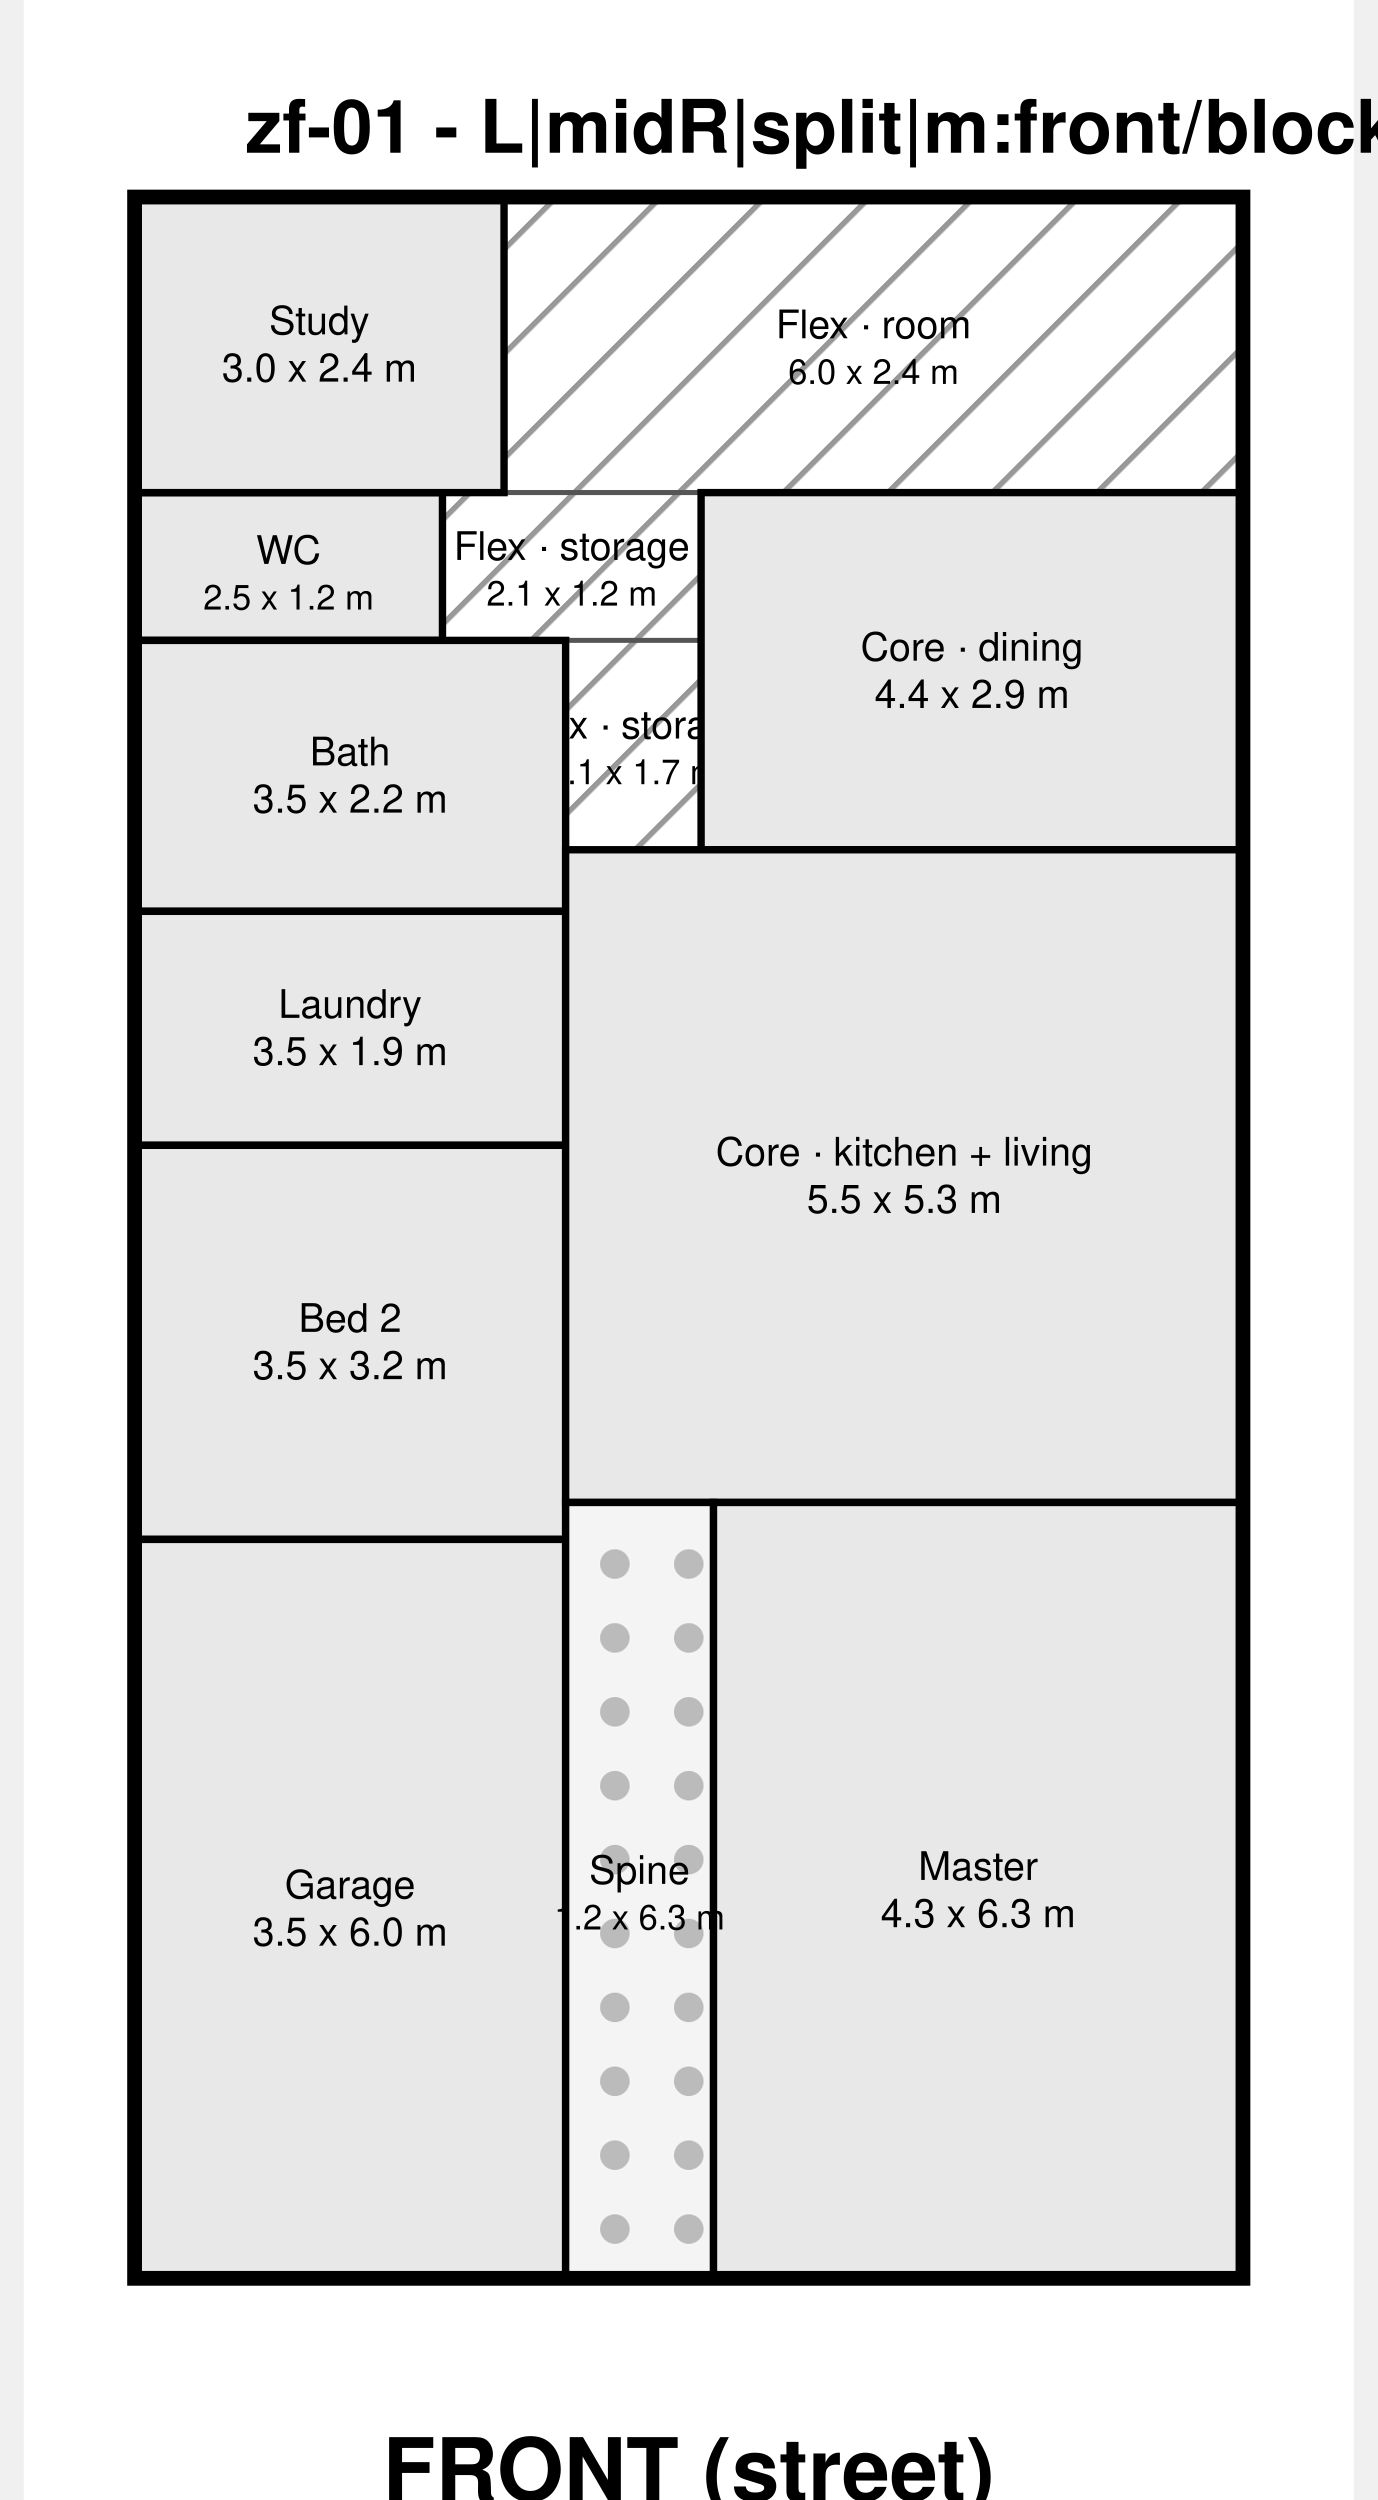
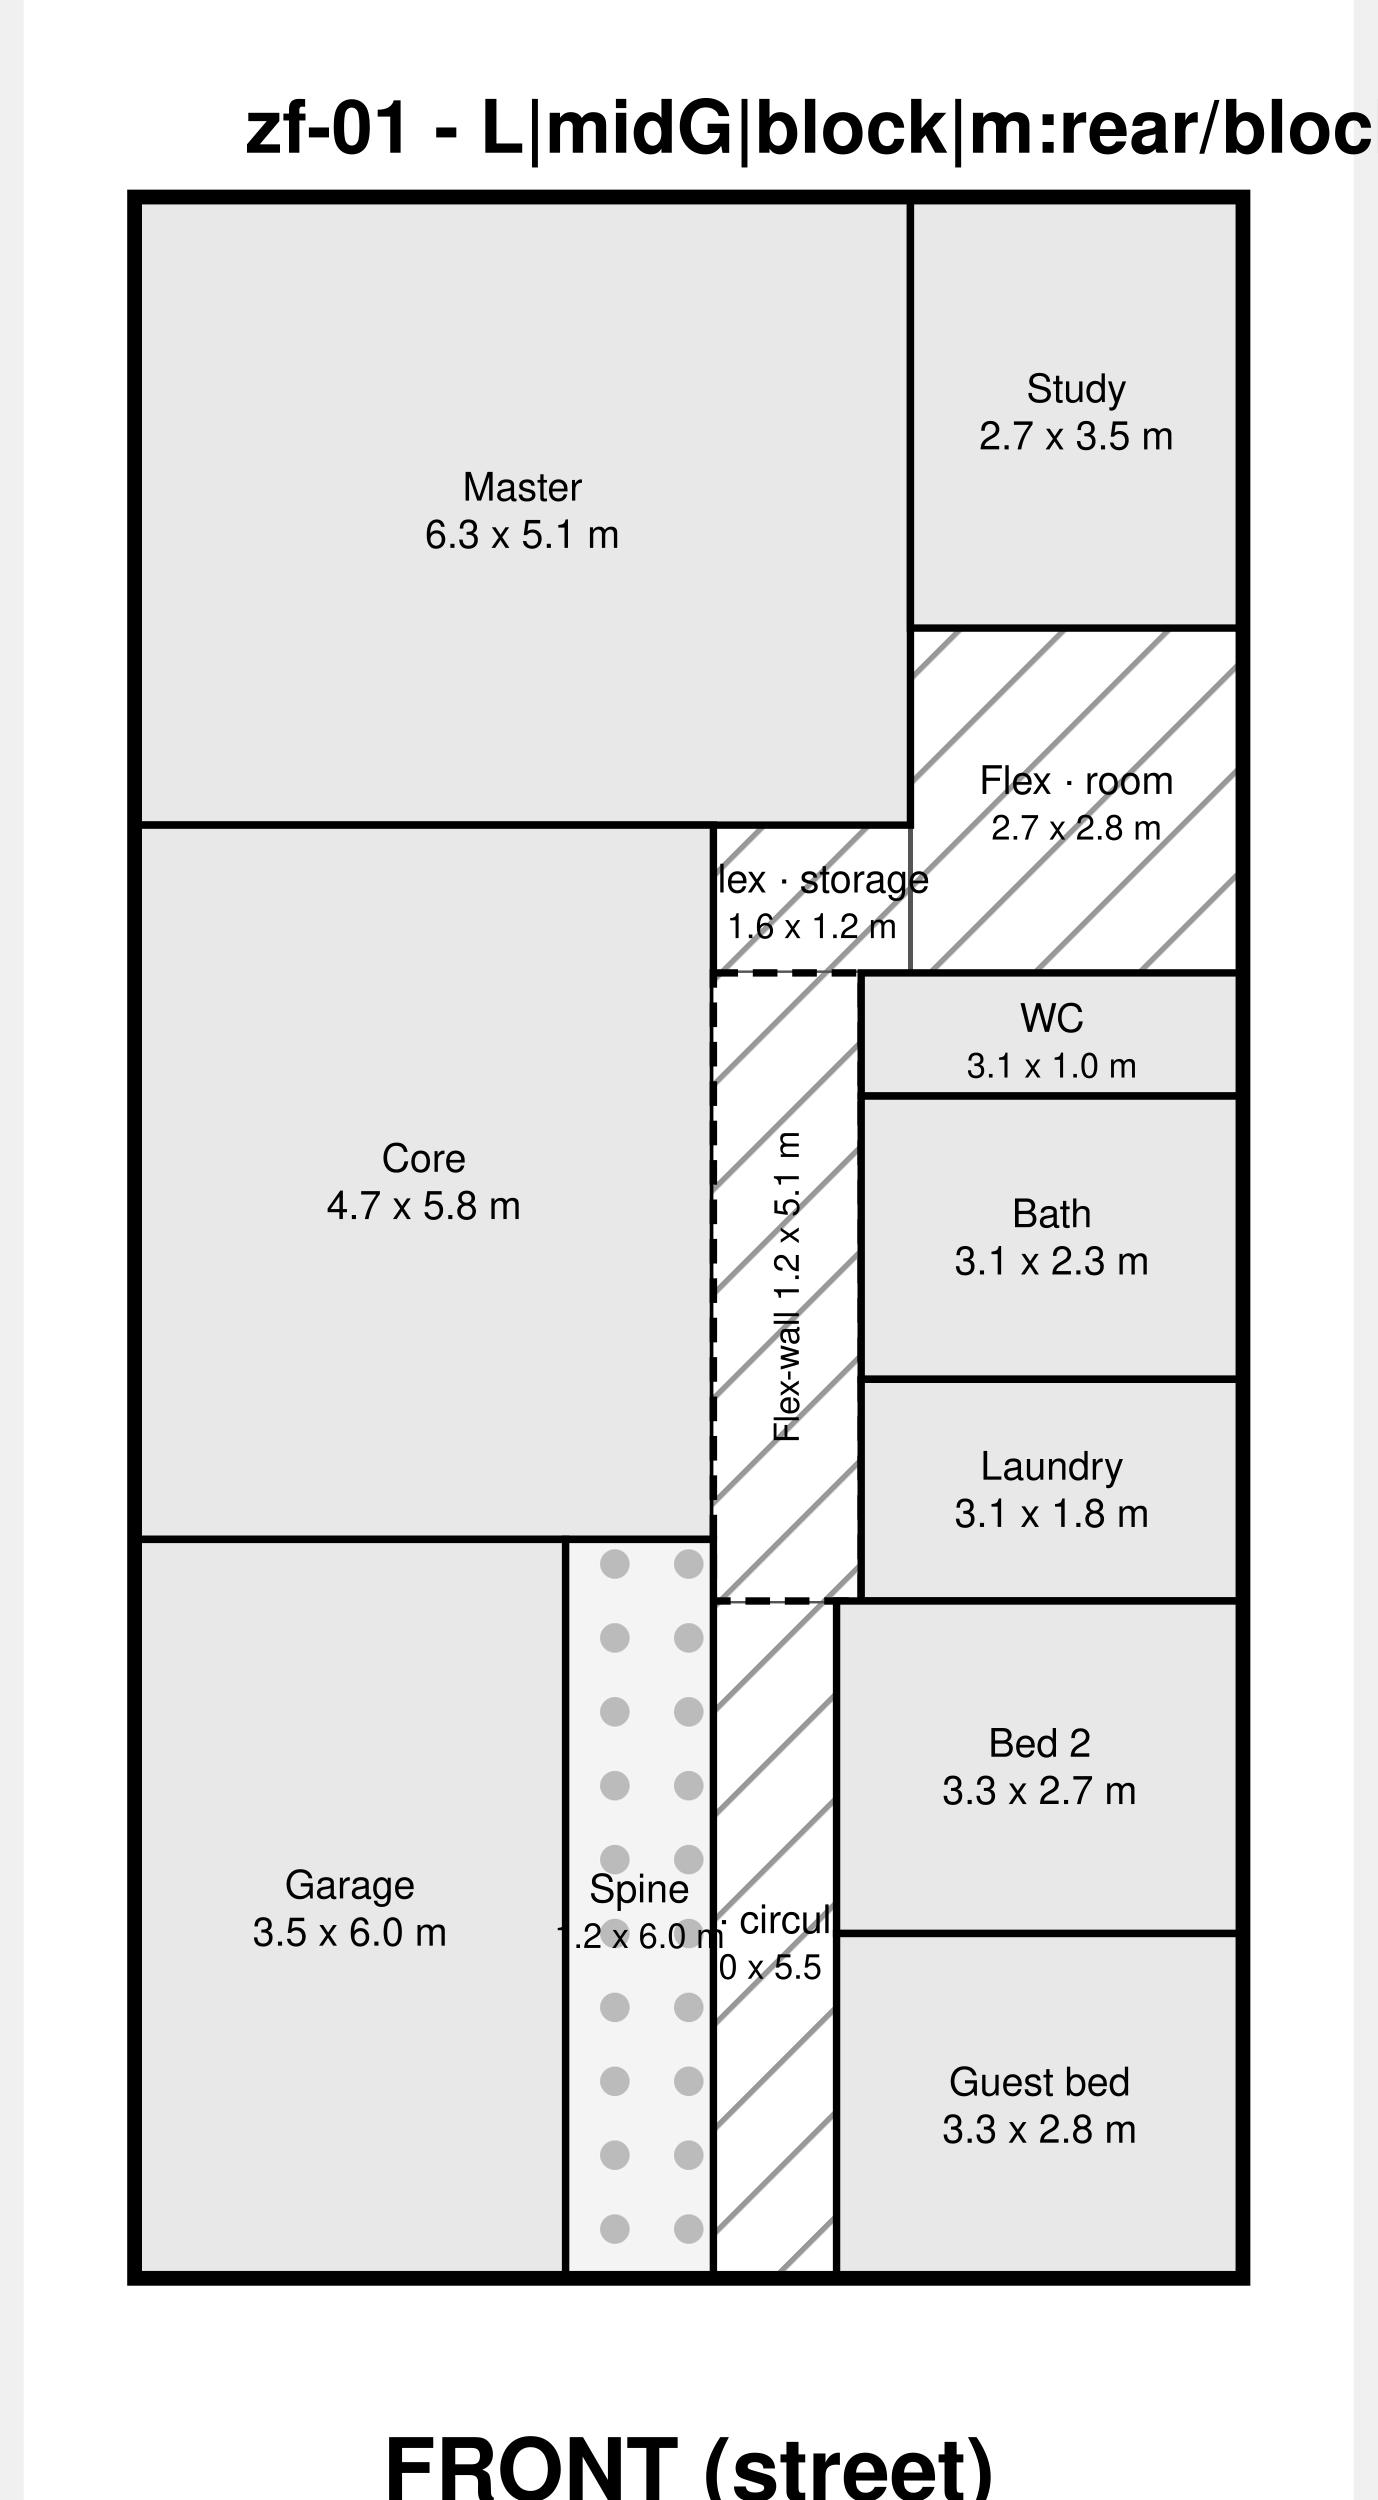
<svg xmlns="http://www.w3.org/2000/svg" width="540" height="980" viewBox="-900 -1600 10800 20300" font-family="Helvetica, Arial, sans-serif" fill="#000">
  <defs>
    <pattern id="hatch" width="600" height="600" patternUnits="userSpaceOnUse" patternTransform="rotate(45)">
      <rect width="600" height="600" fill="#ffffff" />
      <line x1="0" y1="0" x2="0" y2="600" stroke="#999" stroke-width="90" />
    </pattern>
    <pattern id="hatch2" width="500" height="500" patternUnits="userSpaceOnUse" patternTransform="rotate(-45)">
      <rect width="500" height="500" fill="#ffffff" />
      <line x1="0" y1="0" x2="0" y2="500" stroke="#666" stroke-width="70" />
    </pattern>
+     <pattern id="hatch3" width="600" height="600" patternUnits="userSpaceOnUse">
+       <rect width="600" height="600" fill="#ffffff" />
+       <line x1="0" y1="0" x2="0" y2="600" stroke="#aaa" stroke-width="60" />
+       <line x1="0" y1="0" x2="600" y2="0" stroke="#aaa" stroke-width="60" />
+     </pattern>
    <pattern id="dots" width="600" height="600" patternUnits="userSpaceOnUse">
      <rect width="600" height="600" fill="#f4f4f4" />
      <circle cx="300" cy="300" r="120" fill="#bbb" />
    </pattern>
  </defs>
  <rect x="-900" y="-1600" width="10800" height="20300" fill="#ffffff" />
-   <text x="900" y="-360" font-size="600" font-weight="bold">zf-01 - L|midR|split|m:front/block|wet:split|rr:F|nofw|v0</text>
+   <text x="900" y="-360" font-size="600" font-weight="bold">zf-01 - L|midG|block|m:rear/block|wet:split|rr:MF|fw|v3</text>
  <g>
-     <rect x="3000" y="0" width="6000" height="2400" fill="url(#hatch)" stroke="#555" stroke-width="40" />
-     <text x="6000" y="1040" font-size="320" text-anchor="middle" dominant-baseline="middle">Flex · room</text>
-     <text x="6000" y="1424" font-size="280" text-anchor="middle" dominant-baseline="middle">6.0 x 2.4 m</text>
+     <rect x="6300" y="3500" width="2700" height="2800" fill="url(#hatch)" stroke="#555" stroke-width="40" />
+     <text x="7650" y="4740" font-size="320" text-anchor="middle" dominant-baseline="middle">Flex · room</text>
+     <text x="7650" y="5124" font-size="280" text-anchor="middle" dominant-baseline="middle">2.7 x 2.8 m</text>
  </g>
  <g>
-     <rect x="2500" y="2400" width="2100" height="1200" fill="url(#hatch)" stroke="#555" stroke-width="40" />
-     <text x="3550" y="2840" font-size="320" text-anchor="middle" dominant-baseline="middle">Flex · storage</text>
-     <text x="3550" y="3224" font-size="280" text-anchor="middle" dominant-baseline="middle">2.1 x 1.2 m</text>
+     <rect x="4700" y="5100" width="1600" height="1200" fill="url(#hatch)" stroke="#555" stroke-width="40" />
+     <text x="5500" y="5540" font-size="320" text-anchor="middle" dominant-baseline="middle">Flex · storage</text>
+     <text x="5500" y="5924" font-size="280" text-anchor="middle" dominant-baseline="middle">1.6 x 1.2 m</text>
  </g>
  <g>
-     <rect x="3500" y="3600" width="1100" height="1700" fill="url(#hatch)" stroke="#555" stroke-width="40" />
-     <text x="4050" y="4290" font-size="320" text-anchor="middle" dominant-baseline="middle">Flex · storage</text>
-     <text x="4050" y="4674" font-size="280" text-anchor="middle" dominant-baseline="middle">1.1 x 1.7 m</text>
+     <rect x="4700" y="11400" width="1000" height="5500" fill="url(#hatch)" stroke="#555" stroke-width="40" />
+     <text x="5200" y="13990" font-size="320" text-anchor="middle" dominant-baseline="middle">Flex · circulation</text>
+     <text x="5200" y="14374" font-size="280" text-anchor="middle" dominant-baseline="middle">1.0 x 5.5 m</text>
  </g>
  <g>
-     <rect x="0" y="2400" width="2500" height="1200" fill="#e8e8e8" stroke="#000" stroke-width="60" />
-     <text x="1250" y="2872" font-size="320" text-anchor="middle" dominant-baseline="middle">WC</text>
-     <text x="1250" y="3256" font-size="280" text-anchor="middle" dominant-baseline="middle">2.5 x 1.2 m</text>
+     <rect x="0" y="0" width="6300" height="5100" fill="#e8e8e8" stroke="#000" stroke-width="60" />
+     <text x="3150" y="2358" font-size="320" text-anchor="middle" dominant-baseline="middle">Master</text>
+     <text x="3150" y="2742" font-size="320" text-anchor="middle" dominant-baseline="middle">6.3 x 5.1 m</text>
  </g>
  <g>
-     <rect x="0" y="3600" width="3500" height="2200" fill="#e8e8e8" stroke="#000" stroke-width="60" />
-     <text x="1750" y="4508" font-size="320" text-anchor="middle" dominant-baseline="middle">Bath</text>
-     <text x="1750" y="4892" font-size="320" text-anchor="middle" dominant-baseline="middle">3.5 x 2.2 m</text>
-   </g>
-   <g>
-     <rect x="0" y="5800" width="3500" height="1900" fill="#e8e8e8" stroke="#000" stroke-width="60" />
-     <text x="1750" y="6558" font-size="320" text-anchor="middle" dominant-baseline="middle">Laundry</text>
-     <text x="1750" y="6942" font-size="320" text-anchor="middle" dominant-baseline="middle">3.5 x 1.9 m</text>
-   </g>
-   <g>
-     <rect x="0" y="7700" width="3500" height="3200" fill="#e8e8e8" stroke="#000" stroke-width="60" />
-     <text x="1750" y="9108" font-size="320" text-anchor="middle" dominant-baseline="middle">Bed 2</text>
-     <text x="1750" y="9492" font-size="320" text-anchor="middle" dominant-baseline="middle">3.5 x 3.2 m</text>
+     <rect x="0" y="5100" width="4700" height="5800" fill="#e8e8e8" stroke="#000" stroke-width="60" />
+     <text x="2350" y="7808" font-size="320" text-anchor="middle" dominant-baseline="middle">Core</text>
+     <text x="2350" y="8192" font-size="320" text-anchor="middle" dominant-baseline="middle">4.7 x 5.8 m</text>
  </g>
  <g>
    <rect x="0" y="10900" width="3500" height="6000" fill="#e8e8e8" stroke="#000" stroke-width="60" />
    <text x="1750" y="13708" font-size="320" text-anchor="middle" dominant-baseline="middle">Garage</text>
    <text x="1750" y="14092" font-size="320" text-anchor="middle" dominant-baseline="middle">3.5 x 6.0 m</text>
  </g>
  <g>
-     <rect x="4600" y="2400" width="4400" height="2900" fill="#e8e8e8" stroke="#000" stroke-width="60" />
-     <text x="6800" y="3658" font-size="320" text-anchor="middle" dominant-baseline="middle">Core · dining</text>
-     <text x="6800" y="4042" font-size="320" text-anchor="middle" dominant-baseline="middle">4.4 x 2.9 m</text>
+     <rect x="4700" y="6300" width="1200" height="5100" fill="url(#hatch)" stroke="#000" stroke-width="60" stroke-dasharray="200 120" />
+     <text transform="translate(5300 8850) rotate(-90)" font-size="280" text-anchor="middle" dominant-baseline="middle">Flex-wall 1.2 x 5.1 m</text>
  </g>
  <g>
-     <rect x="3500" y="5300" width="5500" height="5300" fill="#e8e8e8" stroke="#000" stroke-width="60" />
-     <text x="6250" y="7758" font-size="320" text-anchor="middle" dominant-baseline="middle">Core · kitchen + living</text>
-     <text x="6250" y="8142" font-size="320" text-anchor="middle" dominant-baseline="middle">5.5 x 5.3 m</text>
+     <rect x="5900" y="6300" width="3100" height="1000" fill="#e8e8e8" stroke="#000" stroke-width="60" />
+     <text x="7450" y="6672" font-size="320" text-anchor="middle" dominant-baseline="middle">WC</text>
+     <text x="7450" y="7056" font-size="280" text-anchor="middle" dominant-baseline="middle">3.1 x 1.0 m</text>
  </g>
  <g>
-     <rect x="4700" y="10600" width="4300" height="6300" fill="#e8e8e8" stroke="#000" stroke-width="60" />
-     <text x="6850" y="13558" font-size="320" text-anchor="middle" dominant-baseline="middle">Master</text>
-     <text x="6850" y="13942" font-size="320" text-anchor="middle" dominant-baseline="middle">4.3 x 6.3 m</text>
+     <rect x="5900" y="7300" width="3100" height="2300" fill="#e8e8e8" stroke="#000" stroke-width="60" />
+     <text x="7450" y="8258" font-size="320" text-anchor="middle" dominant-baseline="middle">Bath</text>
+     <text x="7450" y="8642" font-size="320" text-anchor="middle" dominant-baseline="middle">3.1 x 2.3 m</text>
  </g>
  <g>
-     <rect x="0" y="0" width="3000" height="2400" fill="#e8e8e8" stroke="#000" stroke-width="60" />
-     <text x="1500" y="1008" font-size="320" text-anchor="middle" dominant-baseline="middle">Study</text>
-     <text x="1500" y="1392" font-size="320" text-anchor="middle" dominant-baseline="middle">3.0 x 2.4 m</text>
+     <rect x="5900" y="9600" width="3100" height="1800" fill="#e8e8e8" stroke="#000" stroke-width="60" />
+     <text x="7450" y="10308" font-size="320" text-anchor="middle" dominant-baseline="middle">Laundry</text>
+     <text x="7450" y="10692" font-size="320" text-anchor="middle" dominant-baseline="middle">3.1 x 1.8 m</text>
  </g>
  <g>
-     <rect x="3500" y="10600" width="1200" height="6300" fill="url(#dots)" stroke="#000" stroke-width="60" />
-     <text x="4100" y="13590" font-size="320" text-anchor="middle" dominant-baseline="middle">Spine</text>
-     <text x="4100" y="13974" font-size="280" text-anchor="middle" dominant-baseline="middle">1.2 x 6.3 m</text>
+     <rect x="5700" y="11400" width="3300" height="2700" fill="#e8e8e8" stroke="#000" stroke-width="60" />
+     <text x="7350" y="12558" font-size="320" text-anchor="middle" dominant-baseline="middle">Bed 2</text>
+     <text x="7350" y="12942" font-size="320" text-anchor="middle" dominant-baseline="middle">3.3 x 2.7 m</text>
+   </g>
+   <g>
+     <rect x="5700" y="14100" width="3300" height="2800" fill="#e8e8e8" stroke="#000" stroke-width="60" />
+     <text x="7350" y="15308" font-size="320" text-anchor="middle" dominant-baseline="middle">Guest bed</text>
+     <text x="7350" y="15692" font-size="320" text-anchor="middle" dominant-baseline="middle">3.3 x 2.8 m</text>
+   </g>
+   <g>
+     <rect x="6300" y="0" width="2700" height="3500" fill="#e8e8e8" stroke="#000" stroke-width="60" />
+     <text x="7650" y="1558" font-size="320" text-anchor="middle" dominant-baseline="middle">Study</text>
+     <text x="7650" y="1942" font-size="320" text-anchor="middle" dominant-baseline="middle">2.7 x 3.5 m</text>
+   </g>
+   <g>
+     <rect x="3500" y="10900" width="1200" height="6000" fill="url(#dots)" stroke="#000" stroke-width="60" />
+     <text x="4100" y="13740" font-size="320" text-anchor="middle" dominant-baseline="middle">Spine</text>
+     <text x="4100" y="14124" font-size="280" text-anchor="middle" dominant-baseline="middle">1.2 x 6.0 m</text>
  </g>
  <rect x="0" y="0" width="9000" height="16900" fill="none" stroke="#000" stroke-width="120" />
  <text x="4500" y="18700" font-size="700" text-anchor="middle" font-weight="bold">FRONT (street)</text>
</svg>
